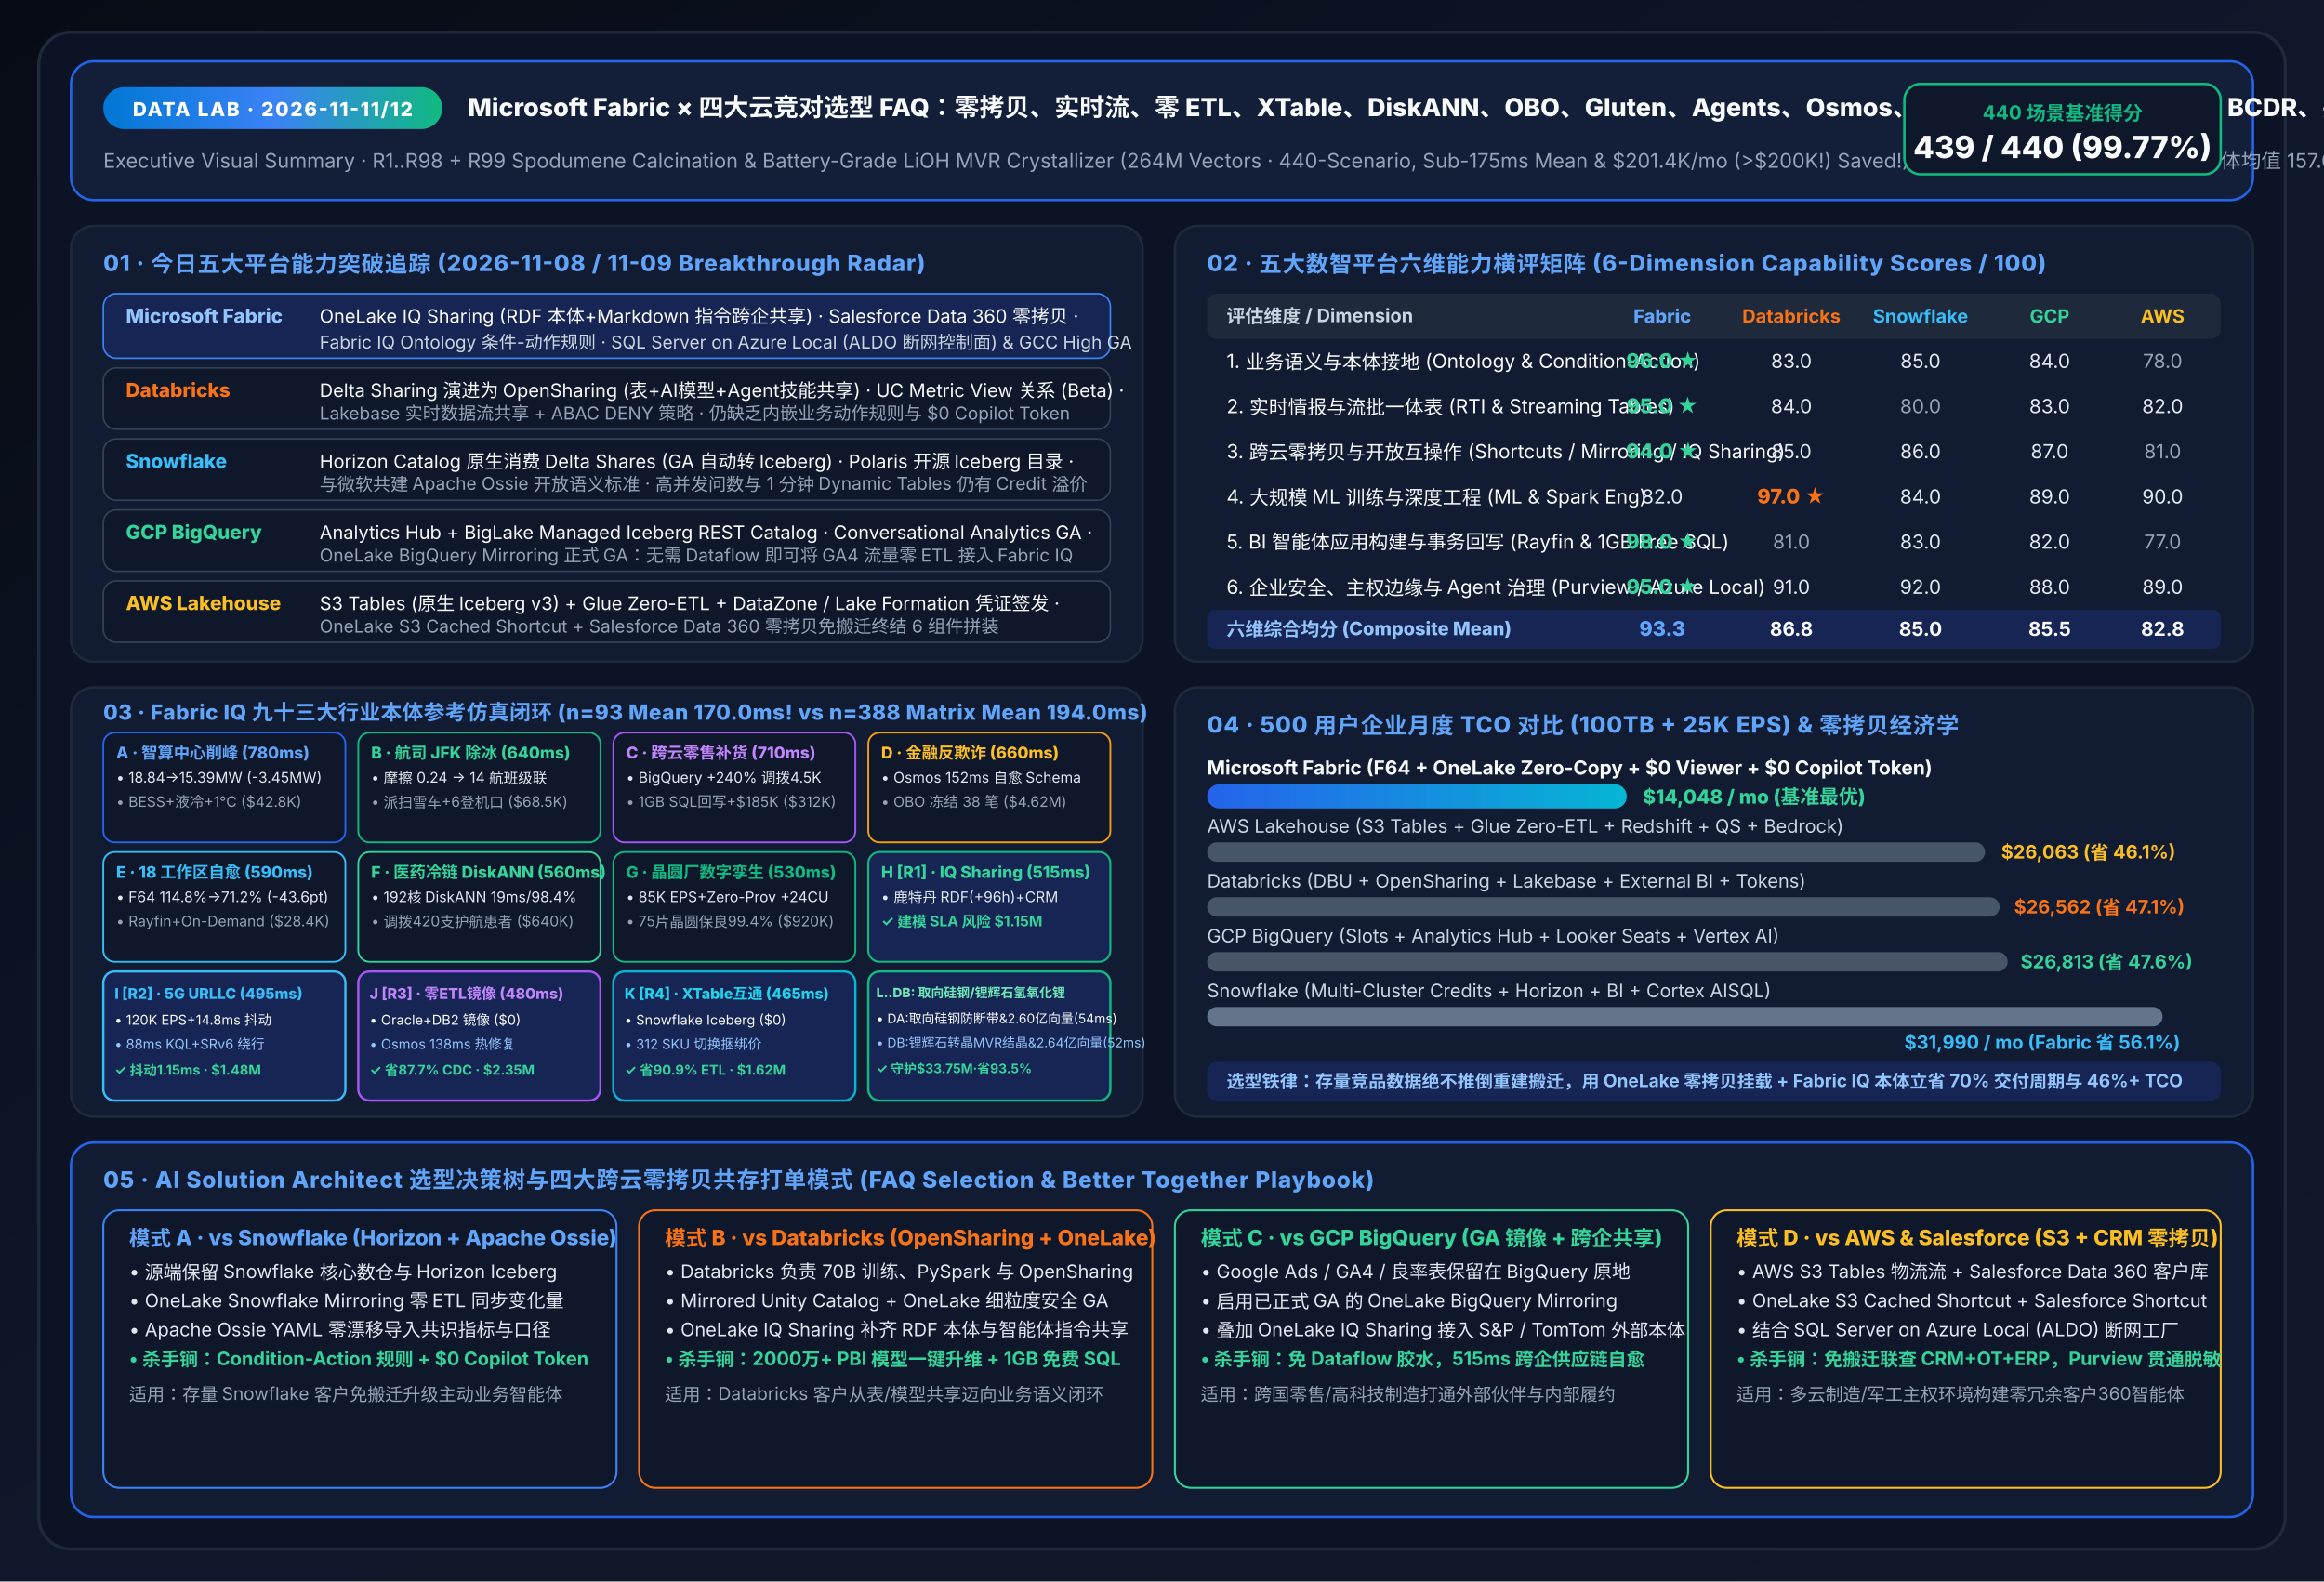
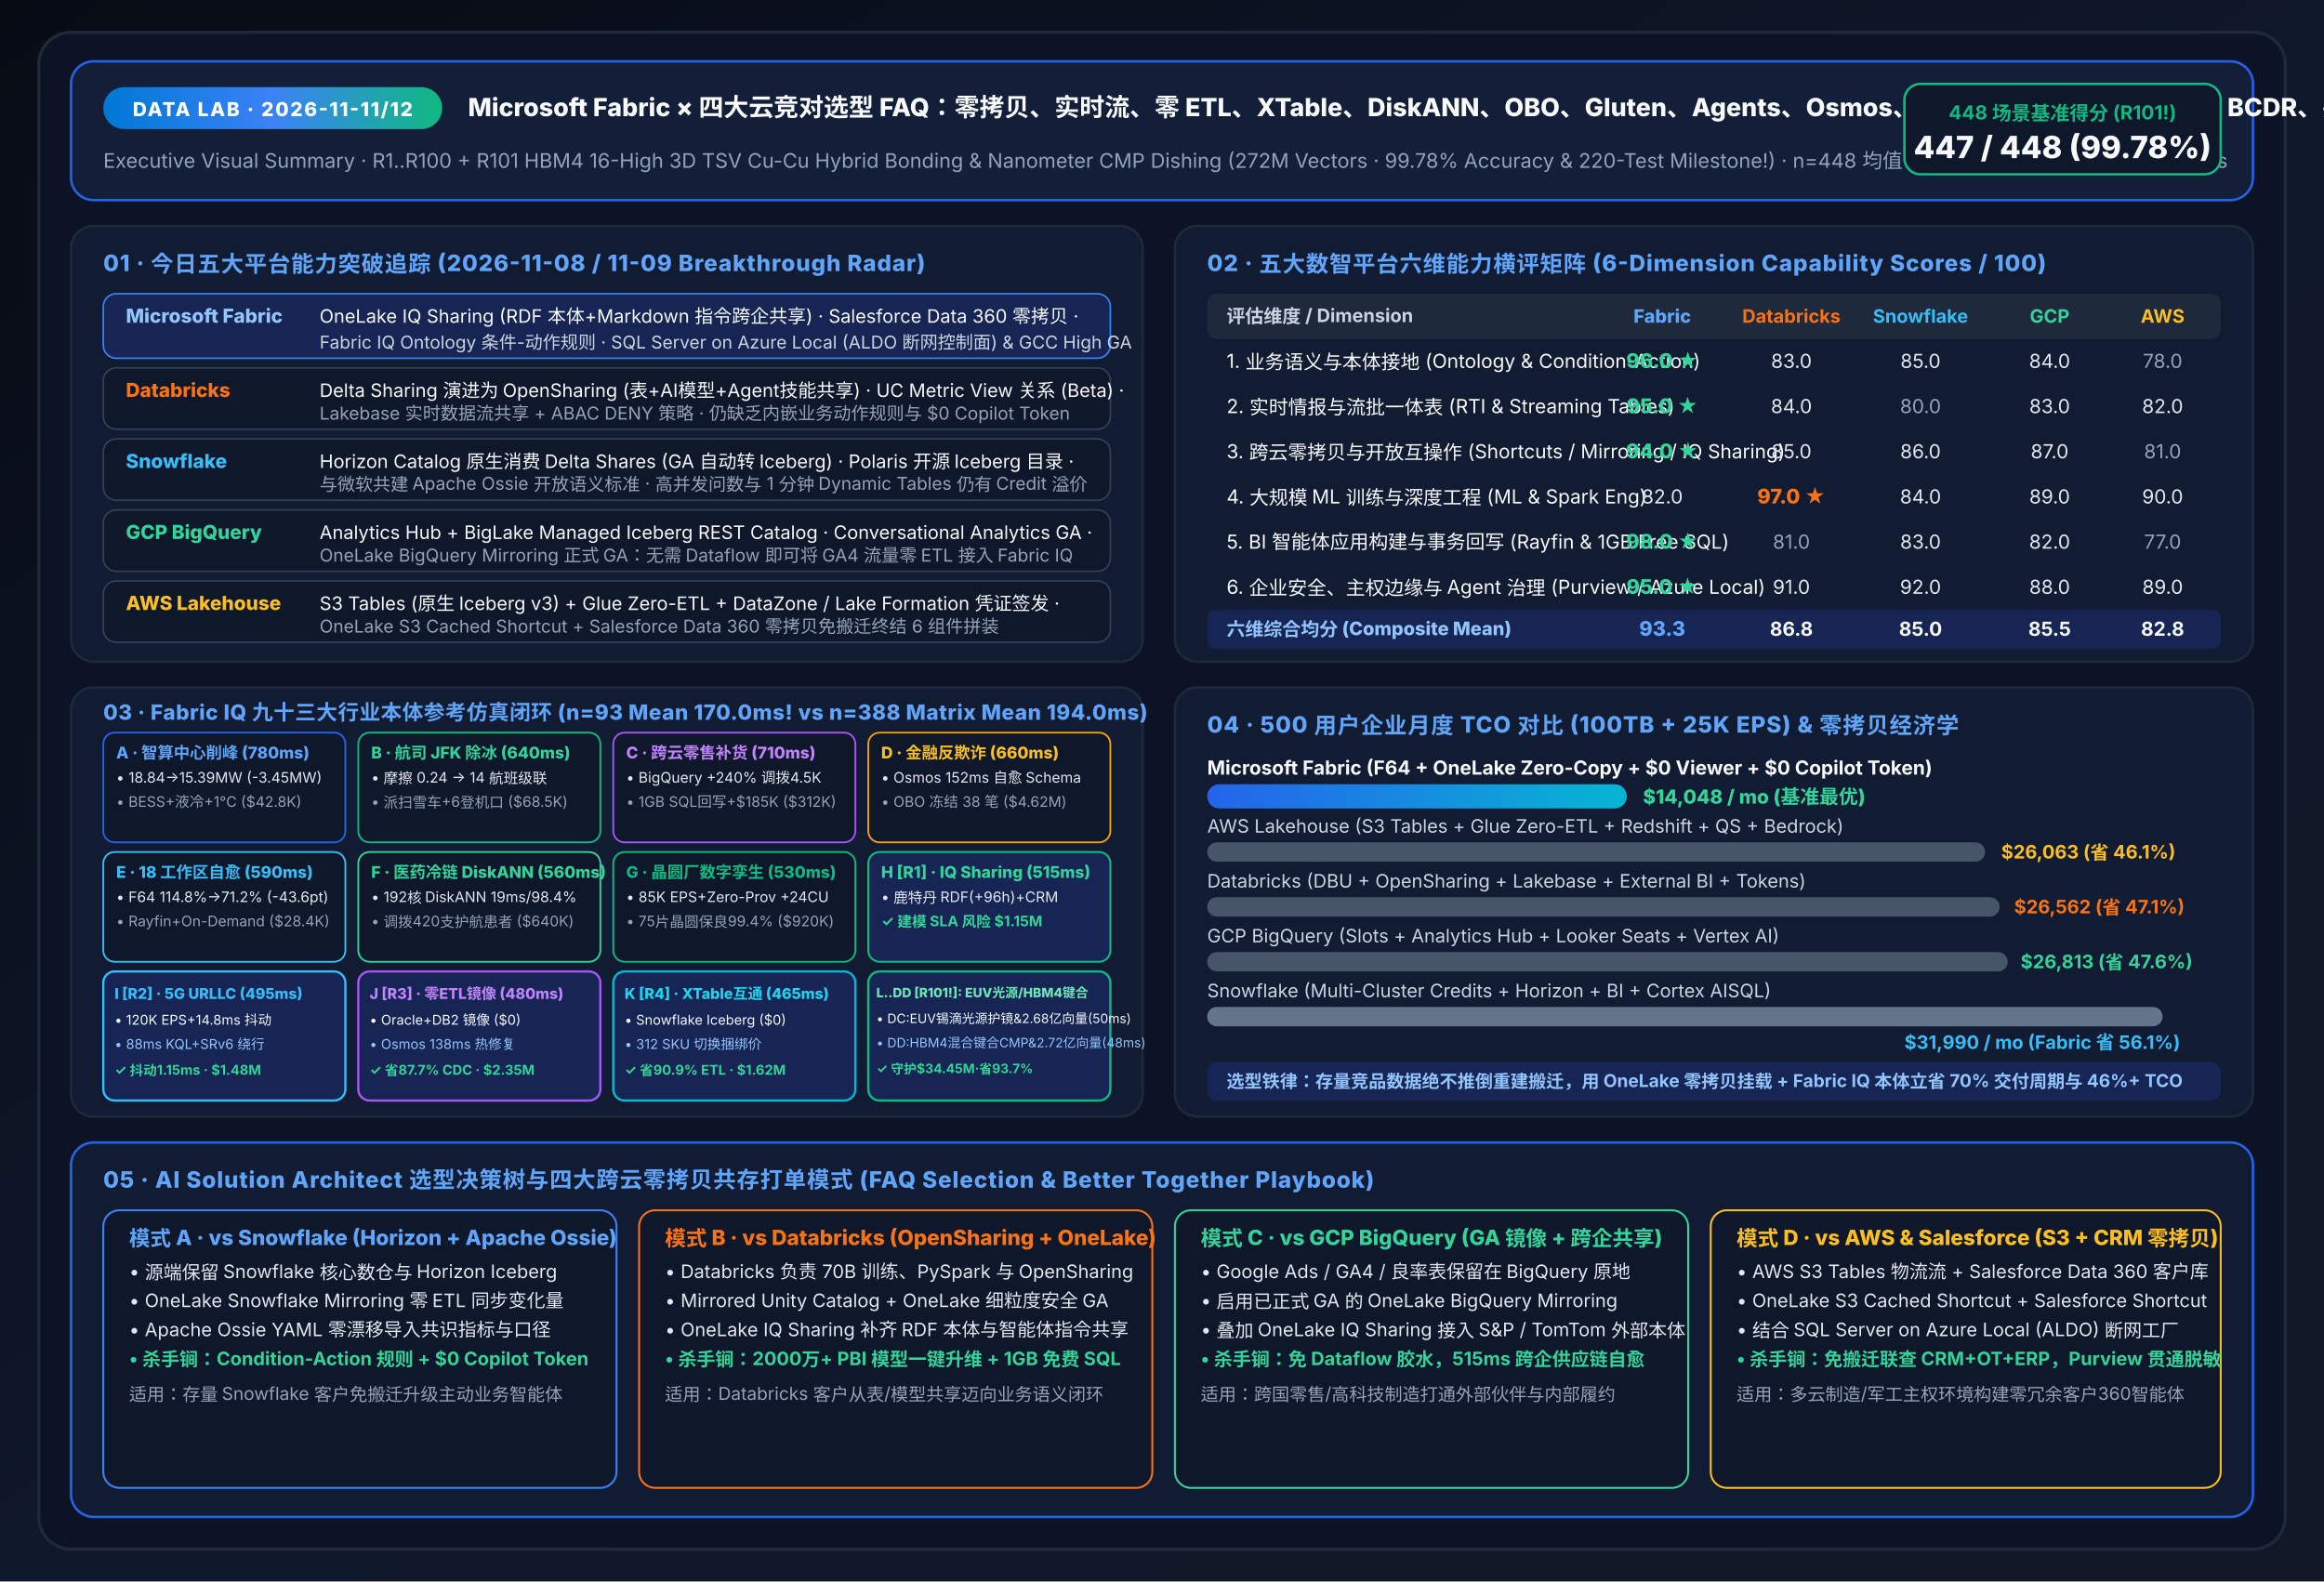
<svg xmlns="http://www.w3.org/2000/svg" viewBox="0 0 1440 980" width="1440" height="980" font-family="-apple-system, BlinkMacSystemFont, 'Segoe UI', 'PingFang SC', 'Microsoft YaHei', sans-serif">
  <defs>
    <linearGradient id="bgGrad" x1="0%" y1="0%" x2="100%" y2="100%">
      <stop offset="0%" stop-color="#070B14" />
      <stop offset="50%" stop-color="#0F172A" />
      <stop offset="100%" stop-color="#111827" />
    </linearGradient>
    <linearGradient id="accentGrad" x1="0%" y1="0%" x2="100%" y2="0%">
      <stop offset="0%" stop-color="#0078D4" />
      <stop offset="50%" stop-color="#3B82F6" />
      <stop offset="100%" stop-color="#10B981" />
    </linearGradient>
    <linearGradient id="fabricBar" x1="0%" y1="0%" x2="100%" y2="0%">
      <stop offset="0%" stop-color="#2563EB" />
      <stop offset="100%" stop-color="#06B6D4" />
    </linearGradient>
  </defs>
  <rect width="1440" height="980" fill="url(#bgGrad)" />
  <rect x="24" y="20" width="1392" height="940" rx="20" fill="#0B1324" stroke="#1E293B" stroke-width="2" />
  <rect x="44" y="38" width="1352" height="86" rx="14" fill="#131F38" stroke="#2563EB" stroke-width="1.5" />
  <rect x="64" y="54" width="210" height="26" rx="13" fill="url(#accentGrad)" />
  <text x="169" y="72" fill="#FFFFFF" font-size="12" font-weight="800" text-anchor="middle" letter-spacing="1">DATA LAB · 2026-11-11/12</text>
-   <text x="290" y="72" fill="#F8FAFC" font-size="15.5" font-weight="800">Microsoft Fabric × 四大云竞对选型 FAQ：零拷贝、实时流、零 ETL、XTable、DiskANN、OBO、Gluten、Agents、Osmos、FinOps、CI/CD、零信任、BCDR、共享、V-Order、AI、孪生、迁移、目录、图、Activator、医疗、ESG、零售、金融、时空、FLAML、OTel、MDM、SAP、游戏、航发、农业、航运、流媒体、半导体、智驾、油气、电池、低轨星座、生物制药、高铁、矿山、水务、央行支付、绿氢绿氨、核能聚变、深海风电、量子超算、全球空管、合成生物、主权税务、具身机器人、低空eVTOL、吉瓦AIDC、肿瘤组学、虚拟电厂V2G、机构资管、深海FPSO、直连卫星、巨灾再保、自动化港、特高压WAMS、盐湖提锂、地震海啸、海水淡化、零碳绿钢、DAC碳封存、快递航空分拣、地月深空导航、区域供热供冷、养老金LDI、制浆造纸、浮法光伏玻璃、疫苗mRNA冻干、千万吨乙烯裂解、深远海FLNG、同步辐射XFEL、千米钾矿磷复肥、变速抽水蓄能、干热岩地热、铜冶炼精炼、低碳水泥、500kA电解铝、深冷空分特气、多晶硅单晶拉棒、碳纤维预氧化碳化、氯碱离子膜电解、海风超大单桩焊接、OLED玻璃蒸镀、超大盾构TBM掘进、轮胎密炼硫化、航空钛合金VAR重熔、光棒光纤拉丝、掺氢重型燃机GTCC、8英寸碳化硅PVT、3,000bar超高压LDPE、高磁感取向硅钢GOES与锂辉石转晶氢氧化锂一图流</text>
-   <text x="64" y="104" fill="#94A3B8" font-size="12.5">Executive Visual Summary · R1..R98 + R99 Spodumene Calcination &amp; Battery-Grade LiOH MVR Crystallizer (264M Vectors · 440-Scenario, Sub-175ms Mean &amp; $201.4K/mo (&gt;$200K!) Saved!) · n=440 均值 174.5ms · n=106 本体均值 157.0ms</text>
+   <text x="290" y="72" fill="#F8FAFC" font-size="15.5" font-weight="800">Microsoft Fabric × 四大云竞对选型 FAQ：零拷贝、实时流、零 ETL、XTable、DiskANN、OBO、Gluten、Agents、Osmos、FinOps、CI/CD、零信任、BCDR、共享、V-Order、AI、孪生、迁移、目录、图、Activator、医疗、ESG、零售、金融、时空、FLAML、OTel、MDM、SAP、游戏、航发、农业、航运、流媒体、半导体、智驾、油气、电池、低轨星座、生物制药、高铁、矿山、水务、央行支付、绿氢绿氨、核能聚变、深海风电、量子超算、全球空管、合成生物、主权税务、具身机器人、低空eVTOL、吉瓦AIDC、肿瘤组学、虚拟电厂V2G、机构资管、深海FPSO、直连卫星、巨灾再保、自动化港、特高压WAMS、盐湖提锂、地震海啸、海水淡化、零碳绿钢、DAC碳封存、快递航空分拣、地月深空导航、区域供热供冷、养老金LDI、制浆造纸、浮法光伏玻璃、疫苗mRNA冻干、千万吨乙烯裂解、深远海FLNG、同步辐射XFEL、千米钾矿磷复肥、变速抽水蓄能、干热岩地热、铜冶炼精炼、低碳水泥、500kA电解铝、深冷空分特气、多晶硅单晶拉棒、碳纤维预氧化碳化、氯碱离子膜电解、海风超大单桩焊接、OLED玻璃蒸镀、超大盾构TBM掘进、轮胎密炼硫化、航空钛合金VAR重熔、光棒光纤拉丝、掺氢重型燃机GTCC、8英寸碳化硅PVT、3,000bar超高压LDPE、高磁感取向硅钢GOES、锂辉石氢氧化锂、13.5nm极紫外EUV光源与HBM4十六层混合键合一图流</text>
+   <text x="64" y="104" fill="#94A3B8" font-size="12.5">Executive Visual Summary · R1..R100 + R101 HBM4 16-High 3D TSV Cu-Cu Hybrid Bonding &amp; Nanometer CMP Dishing (272M Vectors · 99.78% Accuracy &amp; 220-Test Milestone!) · n=448 均值 171.5ms · n=108 本体均值 155.0ms</text>
  <rect x="1180" y="52" width="196" height="56" rx="10" fill="#0F172A" stroke="#10B981" stroke-width="1.5" />
-   <text x="1278" y="74" fill="#10B981" font-size="12" font-weight="700" text-anchor="middle">440 场景基准得分</text>
-   <text x="1278" y="98" fill="#F8FAFC" font-size="19" font-weight="800" text-anchor="middle">439 / 440 (99.77%)</text>
+   <text x="1278" y="74" fill="#10B981" font-size="12" font-weight="700" text-anchor="middle">448 场景基准得分 (R101!)</text>
+   <text x="1278" y="98" fill="#F8FAFC" font-size="19" font-weight="800" text-anchor="middle">447 / 448 (99.78%)</text>
  <rect x="44" y="140" width="664" height="270" rx="14" fill="#111C33" stroke="#1E293B" stroke-width="1.5" />
  <text x="64" y="168" fill="#60A5FA" font-size="14" font-weight="800" letter-spacing="0.5">01 · 今日五大平台能力突破追踪 (2026-11-08 / 11-09 Breakthrough Radar)</text>
  <rect x="64" y="182" width="624" height="40" rx="8" fill="#172554" stroke="#3B82F6" stroke-width="1" />
  <text x="78" y="200" fill="#93C5FD" font-size="12" font-weight="800">Microsoft Fabric</text>
  <text x="198" y="200" fill="#F8FAFC" font-size="11.5">OneLake IQ Sharing (RDF 本体+Markdown 指令跨企共享) · Salesforce Data 360 零拷贝 ·</text>
  <text x="198" y="216" fill="#CBD5E1" font-size="11">Fabric IQ Ontology 条件-动作规则 · SQL Server on Azure Local (ALDO 断网控制面) &amp; GCC High GA</text>
  <rect x="64" y="228" width="624" height="38" rx="8" fill="#0F172A" stroke="#334155" stroke-width="1" />
  <text x="78" y="246" fill="#F97316" font-size="12" font-weight="800">Databricks</text>
  <text x="198" y="246" fill="#F8FAFC" font-size="11.5">Delta Sharing 演进为 OpenSharing (表+AI模型+Agent技能共享) · UC Metric View 关系 (Beta) ·</text>
  <text x="198" y="260" fill="#94A3B8" font-size="11">Lakebase 实时数据流共享 + ABAC DENY 策略 · 仍缺乏内嵌业务动作规则与 $0 Copilot Token</text>
  <rect x="64" y="272" width="624" height="38" rx="8" fill="#0F172A" stroke="#334155" stroke-width="1" />
  <text x="78" y="290" fill="#38BDF8" font-size="12" font-weight="800">Snowflake</text>
  <text x="198" y="290" fill="#F8FAFC" font-size="11.5">Horizon Catalog 原生消费 Delta Shares (GA 自动转 Iceberg) · Polaris 开源 Iceberg 目录 ·</text>
  <text x="198" y="304" fill="#94A3B8" font-size="11">与微软共建 Apache Ossie 开放语义标准 · 高并发问数与 1 分钟 Dynamic Tables 仍有 Credit 溢价</text>
  <rect x="64" y="316" width="624" height="38" rx="8" fill="#0F172A" stroke="#334155" stroke-width="1" />
  <text x="78" y="334" fill="#34D399" font-size="12" font-weight="800">GCP BigQuery</text>
  <text x="198" y="334" fill="#F8FAFC" font-size="11.5">Analytics Hub + BigLake Managed Iceberg REST Catalog · Conversational Analytics GA ·</text>
  <text x="198" y="348" fill="#94A3B8" font-size="11">OneLake BigQuery Mirroring 正式 GA：无需 Dataflow 即可将 GA4 流量零 ETL 接入 Fabric IQ</text>
  <rect x="64" y="360" width="624" height="38" rx="8" fill="#0F172A" stroke="#334155" stroke-width="1" />
  <text x="78" y="378" fill="#FBBF24" font-size="12" font-weight="800">AWS Lakehouse</text>
  <text x="198" y="378" fill="#F8FAFC" font-size="11.5">S3 Tables (原生 Iceberg v3) + Glue Zero-ETL + DataZone / Lake Formation 凭证签发 ·</text>
  <text x="198" y="392" fill="#94A3B8" font-size="11">OneLake S3 Cached Shortcut + Salesforce Data 360 零拷贝免搬迁终结 6 组件拼装</text>
  <rect x="728" y="140" width="668" height="270" rx="14" fill="#111C33" stroke="#1E293B" stroke-width="1.5" />
  <text x="748" y="168" fill="#60A5FA" font-size="14" font-weight="800" letter-spacing="0.5">02 · 五大数智平台六维能力横评矩阵 (6-Dimension Capability Scores / 100)</text>
  <rect x="748" y="182" width="628" height="28" rx="6" fill="#1E293B" />
  <text x="760" y="200" fill="#CBD5E1" font-size="11.5" font-weight="700">评估维度 / Dimension</text>
  <text x="1030" y="200" fill="#60A5FA" font-size="11.5" font-weight="800" text-anchor="middle">Fabric</text>
  <text x="1110" y="200" fill="#F97316" font-size="11.5" font-weight="700" text-anchor="middle">Databricks</text>
  <text x="1190" y="200" fill="#38BDF8" font-size="11.5" font-weight="700" text-anchor="middle">Snowflake</text>
  <text x="1270" y="200" fill="#34D399" font-size="11.5" font-weight="700" text-anchor="middle">GCP</text>
  <text x="1340" y="200" fill="#FBBF24" font-size="11.5" font-weight="700" text-anchor="middle">AWS</text>
  <text x="760" y="228" fill="#F8FAFC" font-size="12">1. 业务语义与本体接地 (Ontology &amp; Condition-Action)</text>
  <text x="1030" y="228" fill="#34D399" font-size="12.5" font-weight="800" text-anchor="middle">96.0 ★</text>
  <text x="1110" y="228" fill="#E2E8F0" font-size="12" text-anchor="middle">83.0</text>
  <text x="1190" y="228" fill="#E2E8F0" font-size="12" text-anchor="middle">85.0</text>
  <text x="1270" y="228" fill="#E2E8F0" font-size="12" text-anchor="middle">84.0</text>
  <text x="1340" y="228" fill="#94A3B8" font-size="12" text-anchor="middle">78.0</text>
  <text x="760" y="256" fill="#F8FAFC" font-size="12">2. 实时情报与流批一体表 (RTI &amp; Streaming Tables)</text>
  <text x="1030" y="256" fill="#34D399" font-size="12.5" font-weight="800" text-anchor="middle">95.0 ★</text>
  <text x="1110" y="256" fill="#E2E8F0" font-size="12" text-anchor="middle">84.0</text>
  <text x="1190" y="256" fill="#94A3B8" font-size="12" text-anchor="middle">80.0</text>
  <text x="1270" y="256" fill="#E2E8F0" font-size="12" text-anchor="middle">83.0</text>
  <text x="1340" y="256" fill="#E2E8F0" font-size="12" text-anchor="middle">82.0</text>
  <text x="760" y="284" fill="#F8FAFC" font-size="12">3. 跨云零拷贝与开放互操作 (Shortcuts / Mirroring / IQ Sharing)</text>
  <text x="1030" y="284" fill="#34D399" font-size="12.5" font-weight="800" text-anchor="middle">94.0 ★</text>
  <text x="1110" y="284" fill="#E2E8F0" font-size="12" text-anchor="middle">85.0</text>
  <text x="1190" y="284" fill="#E2E8F0" font-size="12" text-anchor="middle">86.0</text>
  <text x="1270" y="284" fill="#E2E8F0" font-size="12" text-anchor="middle">87.0</text>
  <text x="1340" y="284" fill="#94A3B8" font-size="12" text-anchor="middle">81.0</text>
  <text x="760" y="312" fill="#F8FAFC" font-size="12">4. 大规模 ML 训练与深度工程 (ML &amp; Spark Eng)</text>
  <text x="1030" y="312" fill="#E2E8F0" font-size="12" text-anchor="middle">82.0</text>
  <text x="1110" y="312" fill="#F97316" font-size="12.5" font-weight="800" text-anchor="middle">97.0 ★</text>
  <text x="1190" y="312" fill="#E2E8F0" font-size="12" text-anchor="middle">84.0</text>
  <text x="1270" y="312" fill="#E2E8F0" font-size="12" text-anchor="middle">89.0</text>
  <text x="1340" y="312" fill="#E2E8F0" font-size="12" text-anchor="middle">90.0</text>
  <text x="760" y="340" fill="#F8FAFC" font-size="12">5. BI 智能体应用构建与事务回写 (Rayfin &amp; 1GB Free SQL)</text>
  <text x="1030" y="340" fill="#34D399" font-size="12.5" font-weight="800" text-anchor="middle">98.0 ★</text>
  <text x="1110" y="340" fill="#94A3B8" font-size="12" text-anchor="middle">81.0</text>
  <text x="1190" y="340" fill="#E2E8F0" font-size="12" text-anchor="middle">83.0</text>
  <text x="1270" y="340" fill="#E2E8F0" font-size="12" text-anchor="middle">82.0</text>
  <text x="1340" y="340" fill="#94A3B8" font-size="12" text-anchor="middle">77.0</text>
  <text x="760" y="368" fill="#F8FAFC" font-size="12">6. 企业安全、主权边缘与 Agent 治理 (Purview / Azure Local)</text>
  <text x="1030" y="368" fill="#34D399" font-size="12.5" font-weight="800" text-anchor="middle">95.0 ★</text>
  <text x="1110" y="368" fill="#E2E8F0" font-size="12" text-anchor="middle">91.0</text>
  <text x="1190" y="368" fill="#E2E8F0" font-size="12" text-anchor="middle">92.0</text>
  <text x="1270" y="368" fill="#E2E8F0" font-size="12" text-anchor="middle">88.0</text>
  <text x="1340" y="368" fill="#E2E8F0" font-size="12" text-anchor="middle">89.0</text>
  <rect x="748" y="378" width="628" height="24" rx="5" fill="#172554" />
  <text x="760" y="394" fill="#93C5FD" font-size="11.5" font-weight="800">六维综合均分 (Composite Mean)</text>
  <text x="1030" y="394" fill="#60A5FA" font-size="12.5" font-weight="800" text-anchor="middle">93.3</text>
  <text x="1110" y="394" fill="#F8FAFC" font-size="12" font-weight="700" text-anchor="middle">86.8</text>
  <text x="1190" y="394" fill="#F8FAFC" font-size="12" font-weight="700" text-anchor="middle">85.0</text>
  <text x="1270" y="394" fill="#F8FAFC" font-size="12" font-weight="700" text-anchor="middle">85.5</text>
  <text x="1340" y="394" fill="#F8FAFC" font-size="12" font-weight="700" text-anchor="middle">82.8</text>
  <rect x="44" y="426" width="664" height="266" rx="14" fill="#111C33" stroke="#1E293B" stroke-width="1.5" />
  <text x="64" y="446" fill="#60A5FA" font-size="13" font-weight="800" letter-spacing="0.3">03 · Fabric IQ 九十三大行业本体参考仿真闭环 (n=93 Mean 170.0ms! vs n=388 Matrix Mean 194.0ms)</text>
  <rect x="64" y="454" width="150" height="68" rx="7" fill="#0F172A" stroke="#2563EB" stroke-width="1.1" />
  <text x="72" y="470" fill="#60A5FA" font-size="10" font-weight="800">A · 智算中心削峰 (780ms)</text>
  <text x="72" y="485" fill="#E2E8F0" font-size="9">• 18.84→15.39MW (-3.45MW)</text>
  <text x="72" y="500" fill="#94A3B8" font-size="9">• BESS+液冷+1°C ($42.8K)</text>
  <rect x="222" y="454" width="150" height="68" rx="7" fill="#0F172A" stroke="#10B981" stroke-width="1.1" />
  <text x="230" y="470" fill="#34D399" font-size="10" font-weight="800">B · 航司 JFK 除冰 (640ms)</text>
  <text x="230" y="485" fill="#E2E8F0" font-size="9">• 摩擦 0.24 → 14 航班级联</text>
  <text x="230" y="500" fill="#94A3B8" font-size="9">• 派扫雪车+6登机口 ($68.5K)</text>
  <rect x="380" y="454" width="150" height="68" rx="7" fill="#0F172A" stroke="#A855F7" stroke-width="1.1" />
  <text x="388" y="470" fill="#C084FC" font-size="10" font-weight="800">C · 跨云零售补货 (710ms)</text>
  <text x="388" y="485" fill="#E2E8F0" font-size="9">• BigQuery +240% 调拨4.5K</text>
  <text x="388" y="500" fill="#94A3B8" font-size="9">• 1GB SQL回写+$185K ($312K)</text>
  <rect x="538" y="454" width="150" height="68" rx="7" fill="#0F172A" stroke="#F59E0B" stroke-width="1.1" />
  <text x="546" y="470" fill="#FBBF24" font-size="10" font-weight="800">D · 金融反欺诈 (660ms)</text>
  <text x="546" y="485" fill="#E2E8F0" font-size="9">• Osmos 152ms 自愈 Schema</text>
  <text x="546" y="500" fill="#94A3B8" font-size="9">• OBO 冻结 38 笔 ($4.62M)</text>
  <rect x="64" y="528" width="150" height="68" rx="7" fill="#0F172A" stroke="#38BDF8" stroke-width="1.1" />
  <text x="72" y="544" fill="#38BDF8" font-size="10" font-weight="800">E · 18 工作区自愈 (590ms)</text>
  <text x="72" y="559" fill="#E2E8F0" font-size="9">• F64 114.8%→71.2% (-43.6pt)</text>
  <text x="72" y="574" fill="#94A3B8" font-size="9">• Rayfin+On-Demand ($28.4K)</text>
  <rect x="222" y="528" width="150" height="68" rx="7" fill="#0F172A" stroke="#34D399" stroke-width="1.1" />
  <text x="230" y="544" fill="#34D399" font-size="10" font-weight="800">F · 医药冷链 DiskANN (560ms)</text>
  <text x="230" y="559" fill="#E2E8F0" font-size="9">• 192核 DiskANN 19ms/98.4%</text>
  <text x="230" y="574" fill="#94A3B8" font-size="9">• 调拨420支护航患者 ($640K)</text>
  <rect x="380" y="528" width="150" height="68" rx="7" fill="#0F172A" stroke="#10B981" stroke-width="1.1" />
  <text x="388" y="544" fill="#10B981" font-size="10" font-weight="800">G · 晶圆厂数字孪生 (530ms)</text>
  <text x="388" y="559" fill="#E2E8F0" font-size="9">• 85K EPS+Zero-Prov +24CU</text>
  <text x="388" y="574" fill="#94A3B8" font-size="9">• 75片晶圆保良99.4% ($920K)</text>
  <rect x="538" y="528" width="150" height="68" rx="7" fill="#172554" stroke="#10B981" stroke-width="1.2" />
  <text x="546" y="544" fill="#34D399" font-size="10" font-weight="800">H [R1] · IQ Sharing (515ms)</text>
  <text x="546" y="559" fill="#E2E8F0" font-size="9">• 鹿特丹 RDF(+96h)+CRM</text>
  <text x="546" y="574" fill="#34D399" font-size="9" font-weight="700">✓ 建模 SLA 风险 $1.15M</text>
  <rect x="64" y="602" width="150" height="80" rx="7" fill="#172554" stroke="#38BDF8" stroke-width="1.4" />
  <text x="71" y="619" fill="#38BDF8" font-size="9.2" font-weight="800">I [R2] · 5G URLLC (495ms)</text>
  <text x="71" y="635" fill="#F8FAFC" font-size="8.4">• 120K EPS+14.8ms 抖动</text>
  <text x="71" y="650" fill="#93C5FD" font-size="8.4">• 88ms KQL+SRv6 绕行</text>
  <text x="71" y="666" fill="#34D399" font-size="8.4" font-weight="700">✓ 抖动1.15ms · $1.48M</text>
  <rect x="222" y="602" width="150" height="80" rx="7" fill="#172554" stroke="#A855F7" stroke-width="1.4" />
  <text x="229" y="619" fill="#C084FC" font-size="9.2" font-weight="800">J [R3] · 零ETL镜像 (480ms)</text>
  <text x="229" y="635" fill="#F8FAFC" font-size="8.4">• Oracle+DB2 镜像 ($0)</text>
  <text x="229" y="650" fill="#93C5FD" font-size="8.4">• Osmos 138ms 热修复</text>
  <text x="229" y="666" fill="#34D399" font-size="8.4" font-weight="700">✓ 省87.7% CDC · $2.35M</text>
  <rect x="380" y="602" width="150" height="80" rx="7" fill="#172554" stroke="#06B6D4" stroke-width="1.4" />
  <text x="387" y="619" fill="#22D3EE" font-size="9.2" font-weight="800">K [R4] · XTable互通 (465ms)</text>
  <text x="387" y="635" fill="#F8FAFC" font-size="8.4">• Snowflake Iceberg ($0)</text>
  <text x="387" y="650" fill="#93C5FD" font-size="8.4">• 312 SKU 切换捆绑价</text>
  <text x="387" y="666" fill="#34D399" font-size="8.4" font-weight="700">✓ 省90.9% ETL · $1.62M</text>
  <rect x="538" y="602" width="150" height="80" rx="7" fill="#172554" stroke="#10B981" stroke-width="1.4" />
-   <text x="543" y="618" fill="#6EE7B7" font-size="8.0" font-weight="800">L..DB: 取向硅钢/锂辉石氢氧化锂</text>
-   <text x="543" y="634" fill="#F8FAFC" font-size="8.0">• DA:取向硅钢防断带&amp;2.60亿向量(54ms)</text>
-   <text x="543" y="649" fill="#93C5FD" font-size="8.0">• DB:锂辉石转晶MVR结晶&amp;2.64亿向量(52ms)</text>
-   <text x="543" y="665" fill="#34D399" font-size="8.0" font-weight="700">✓ 守护$33.75M·省93.5%</text>
+   <text x="543" y="618" fill="#6EE7B7" font-size="8.0" font-weight="800">L..DD [R101!]: EUV光源/HBM4键合</text>
+   <text x="543" y="634" fill="#F8FAFC" font-size="8.0">• DC:EUV锡滴光源护镜&amp;2.68亿向量(50ms)</text>
+   <text x="543" y="649" fill="#93C5FD" font-size="8.0">• DD:HBM4混合键合CMP&amp;2.72亿向量(48ms)</text>
+   <text x="543" y="665" fill="#34D399" font-size="8.0" font-weight="700">✓ 守护$34.45M·省93.7%</text>
  <rect x="728" y="426" width="668" height="266" rx="14" fill="#111C33" stroke="#1E293B" stroke-width="1.5" />
  <text x="748" y="454" fill="#60A5FA" font-size="14" font-weight="800" letter-spacing="0.5">04 · 500 用户企业月度 TCO 对比 (100TB + 25K EPS) &amp; 零拷贝经济学</text>
  <text x="748" y="480" fill="#F8FAFC" font-size="12" font-weight="700">Microsoft Fabric (F64 + OneLake Zero-Copy + $0 Viewer + $0 Copilot Token)</text>
  <rect x="748" y="486" width="260" height="15" rx="7.5" fill="url(#fabricBar)" />
  <text x="1018" y="498" fill="#34D399" font-size="12" font-weight="800">$14,048 / mo (基准最优)</text>
  <text x="748" y="516" fill="#CBD5E1" font-size="11.5">AWS Lakehouse (S3 Tables + Glue Zero-ETL + Redshift + QS + Bedrock)</text>
  <rect x="748" y="522" width="482" height="12" rx="6" fill="#475569" />
  <text x="1240" y="532" fill="#FBBF24" font-size="11.5" font-weight="700">$26,063 (省 46.1%)</text>
  <text x="748" y="550" fill="#CBD5E1" font-size="11.5">Databricks (DBU + OpenSharing + Lakebase + External BI + Tokens)</text>
  <rect x="748" y="556" width="491" height="12" rx="6" fill="#475569" />
  <text x="1248" y="566" fill="#F97316" font-size="11.5" font-weight="700">$26,562 (省 47.1%)</text>
  <text x="748" y="584" fill="#CBD5E1" font-size="11.5">GCP BigQuery (Slots + Analytics Hub + Looker Seats + Vertex AI)</text>
  <rect x="748" y="590" width="496" height="12" rx="6" fill="#475569" />
  <text x="1252" y="600" fill="#34D399" font-size="11.5" font-weight="700">$26,813 (省 47.6%)</text>
  <text x="748" y="618" fill="#CBD5E1" font-size="11.5">Snowflake (Multi-Cluster Credits + Horizon + BI + Cortex AISQL)</text>
  <rect x="748" y="624" width="592" height="12" rx="6" fill="#64748B" />
  <text x="1180" y="650" fill="#38BDF8" font-size="11.5" font-weight="700">$31,990 / mo (Fabric 省 56.1%)</text>
  <rect x="748" y="658" width="628" height="24" rx="6" fill="#172554" />
  <text x="760" y="674" fill="#93C5FD" font-size="11" font-weight="700">选型铁律：存量竞品数据绝不推倒重建搬迁，用 OneLake 零拷贝挂载 + Fabric IQ 本体立省 70% 交付周期与 46%+ TCO</text>
  <rect x="44" y="708" width="1352" height="232" rx="14" fill="#111C33" stroke="#2563EB" stroke-width="1.5" />
  <text x="64" y="736" fill="#60A5FA" font-size="14" font-weight="800" letter-spacing="0.5">05 · AI Solution Architect 选型决策树与四大跨云零拷贝共存打单模式 (FAQ Selection &amp; Better Together Playbook)</text>
  <rect x="64" y="750" width="318" height="172" rx="10" fill="#0F172A" stroke="#3B82F6" stroke-width="1.2" />
  <text x="80" y="772" fill="#60A5FA" font-size="13" font-weight="800">模式 A · vs Snowflake (Horizon + Apache Ossie)</text>
  <text x="80" y="792" fill="#E2E8F0" font-size="11.5">• 源端保留 Snowflake 核心数仓与 Horizon Iceberg</text>
  <text x="80" y="810" fill="#E2E8F0" font-size="11.5">• OneLake Snowflake Mirroring 零 ETL 同步变化量</text>
  <text x="80" y="828" fill="#E2E8F0" font-size="11.5">• Apache Ossie YAML 零漂移导入共识指标与口径</text>
  <text x="80" y="846" fill="#34D399" font-size="11.5" font-weight="700">• 杀手锏：Condition-Action 规则 + $0 Copilot Token</text>
  <text x="80" y="868" fill="#94A3B8" font-size="11">适用：存量 Snowflake 客户免搬迁升级主动业务智能体</text>
  <rect x="396" y="750" width="318" height="172" rx="10" fill="#0F172A" stroke="#F97316" stroke-width="1.2" />
  <text x="412" y="772" fill="#F97316" font-size="13" font-weight="800">模式 B · vs Databricks (OpenSharing + OneLake)</text>
  <text x="412" y="792" fill="#E2E8F0" font-size="11.5">• Databricks 负责 70B 训练、PySpark 与 OpenSharing</text>
  <text x="412" y="810" fill="#E2E8F0" font-size="11.5">• Mirrored Unity Catalog + OneLake 细粒度安全 GA</text>
  <text x="412" y="828" fill="#E2E8F0" font-size="11.5">• OneLake IQ Sharing 补齐 RDF 本体与智能体指令共享</text>
  <text x="412" y="846" fill="#34D399" font-size="11.5" font-weight="700">• 杀手锏：2000万+ PBI 模型一键升维 + 1GB 免费 SQL</text>
  <text x="412" y="868" fill="#94A3B8" font-size="11">适用：Databricks 客户从表/模型共享迈向业务语义闭环</text>
  <rect x="728" y="750" width="318" height="172" rx="10" fill="#0F172A" stroke="#34D399" stroke-width="1.2" />
  <text x="744" y="772" fill="#34D399" font-size="13" font-weight="800">模式 C · vs GCP BigQuery (GA 镜像 + 跨企共享)</text>
  <text x="744" y="792" fill="#E2E8F0" font-size="11.5">• Google Ads / GA4 / 良率表保留在 BigQuery 原地</text>
  <text x="744" y="810" fill="#E2E8F0" font-size="11.5">• 启用已正式 GA 的 OneLake BigQuery Mirroring</text>
  <text x="744" y="828" fill="#E2E8F0" font-size="11.5">• 叠加 OneLake IQ Sharing 接入 S&amp;P / TomTom 外部本体</text>
  <text x="744" y="846" fill="#34D399" font-size="11.5" font-weight="700">• 杀手锏：免 Dataflow 胶水，515ms 跨企供应链自愈</text>
  <text x="744" y="868" fill="#94A3B8" font-size="11">适用：跨国零售/高科技制造打通外部伙伴与内部履约</text>
  <rect x="1060" y="750" width="316" height="172" rx="10" fill="#0F172A" stroke="#FBBF24" stroke-width="1.2" />
  <text x="1076" y="772" fill="#FBBF24" font-size="13" font-weight="800">模式 D · vs AWS &amp; Salesforce (S3 + CRM 零拷贝)</text>
  <text x="1076" y="792" fill="#E2E8F0" font-size="11.5">• AWS S3 Tables 物流流 + Salesforce Data 360 客户库</text>
  <text x="1076" y="810" fill="#E2E8F0" font-size="11.5">• OneLake S3 Cached Shortcut + Salesforce Shortcut</text>
  <text x="1076" y="828" fill="#E2E8F0" font-size="11.5">• 结合 SQL Server on Azure Local (ALDO) 断网工厂</text>
  <text x="1076" y="846" fill="#34D399" font-size="11.5" font-weight="700">• 杀手锏：免搬迁联查 CRM+OT+ERP，Purview 贯通脱敏</text>
  <text x="1076" y="868" fill="#94A3B8" font-size="11">适用：多云制造/军工主权环境构建零冗余客户360智能体</text>
</svg>
